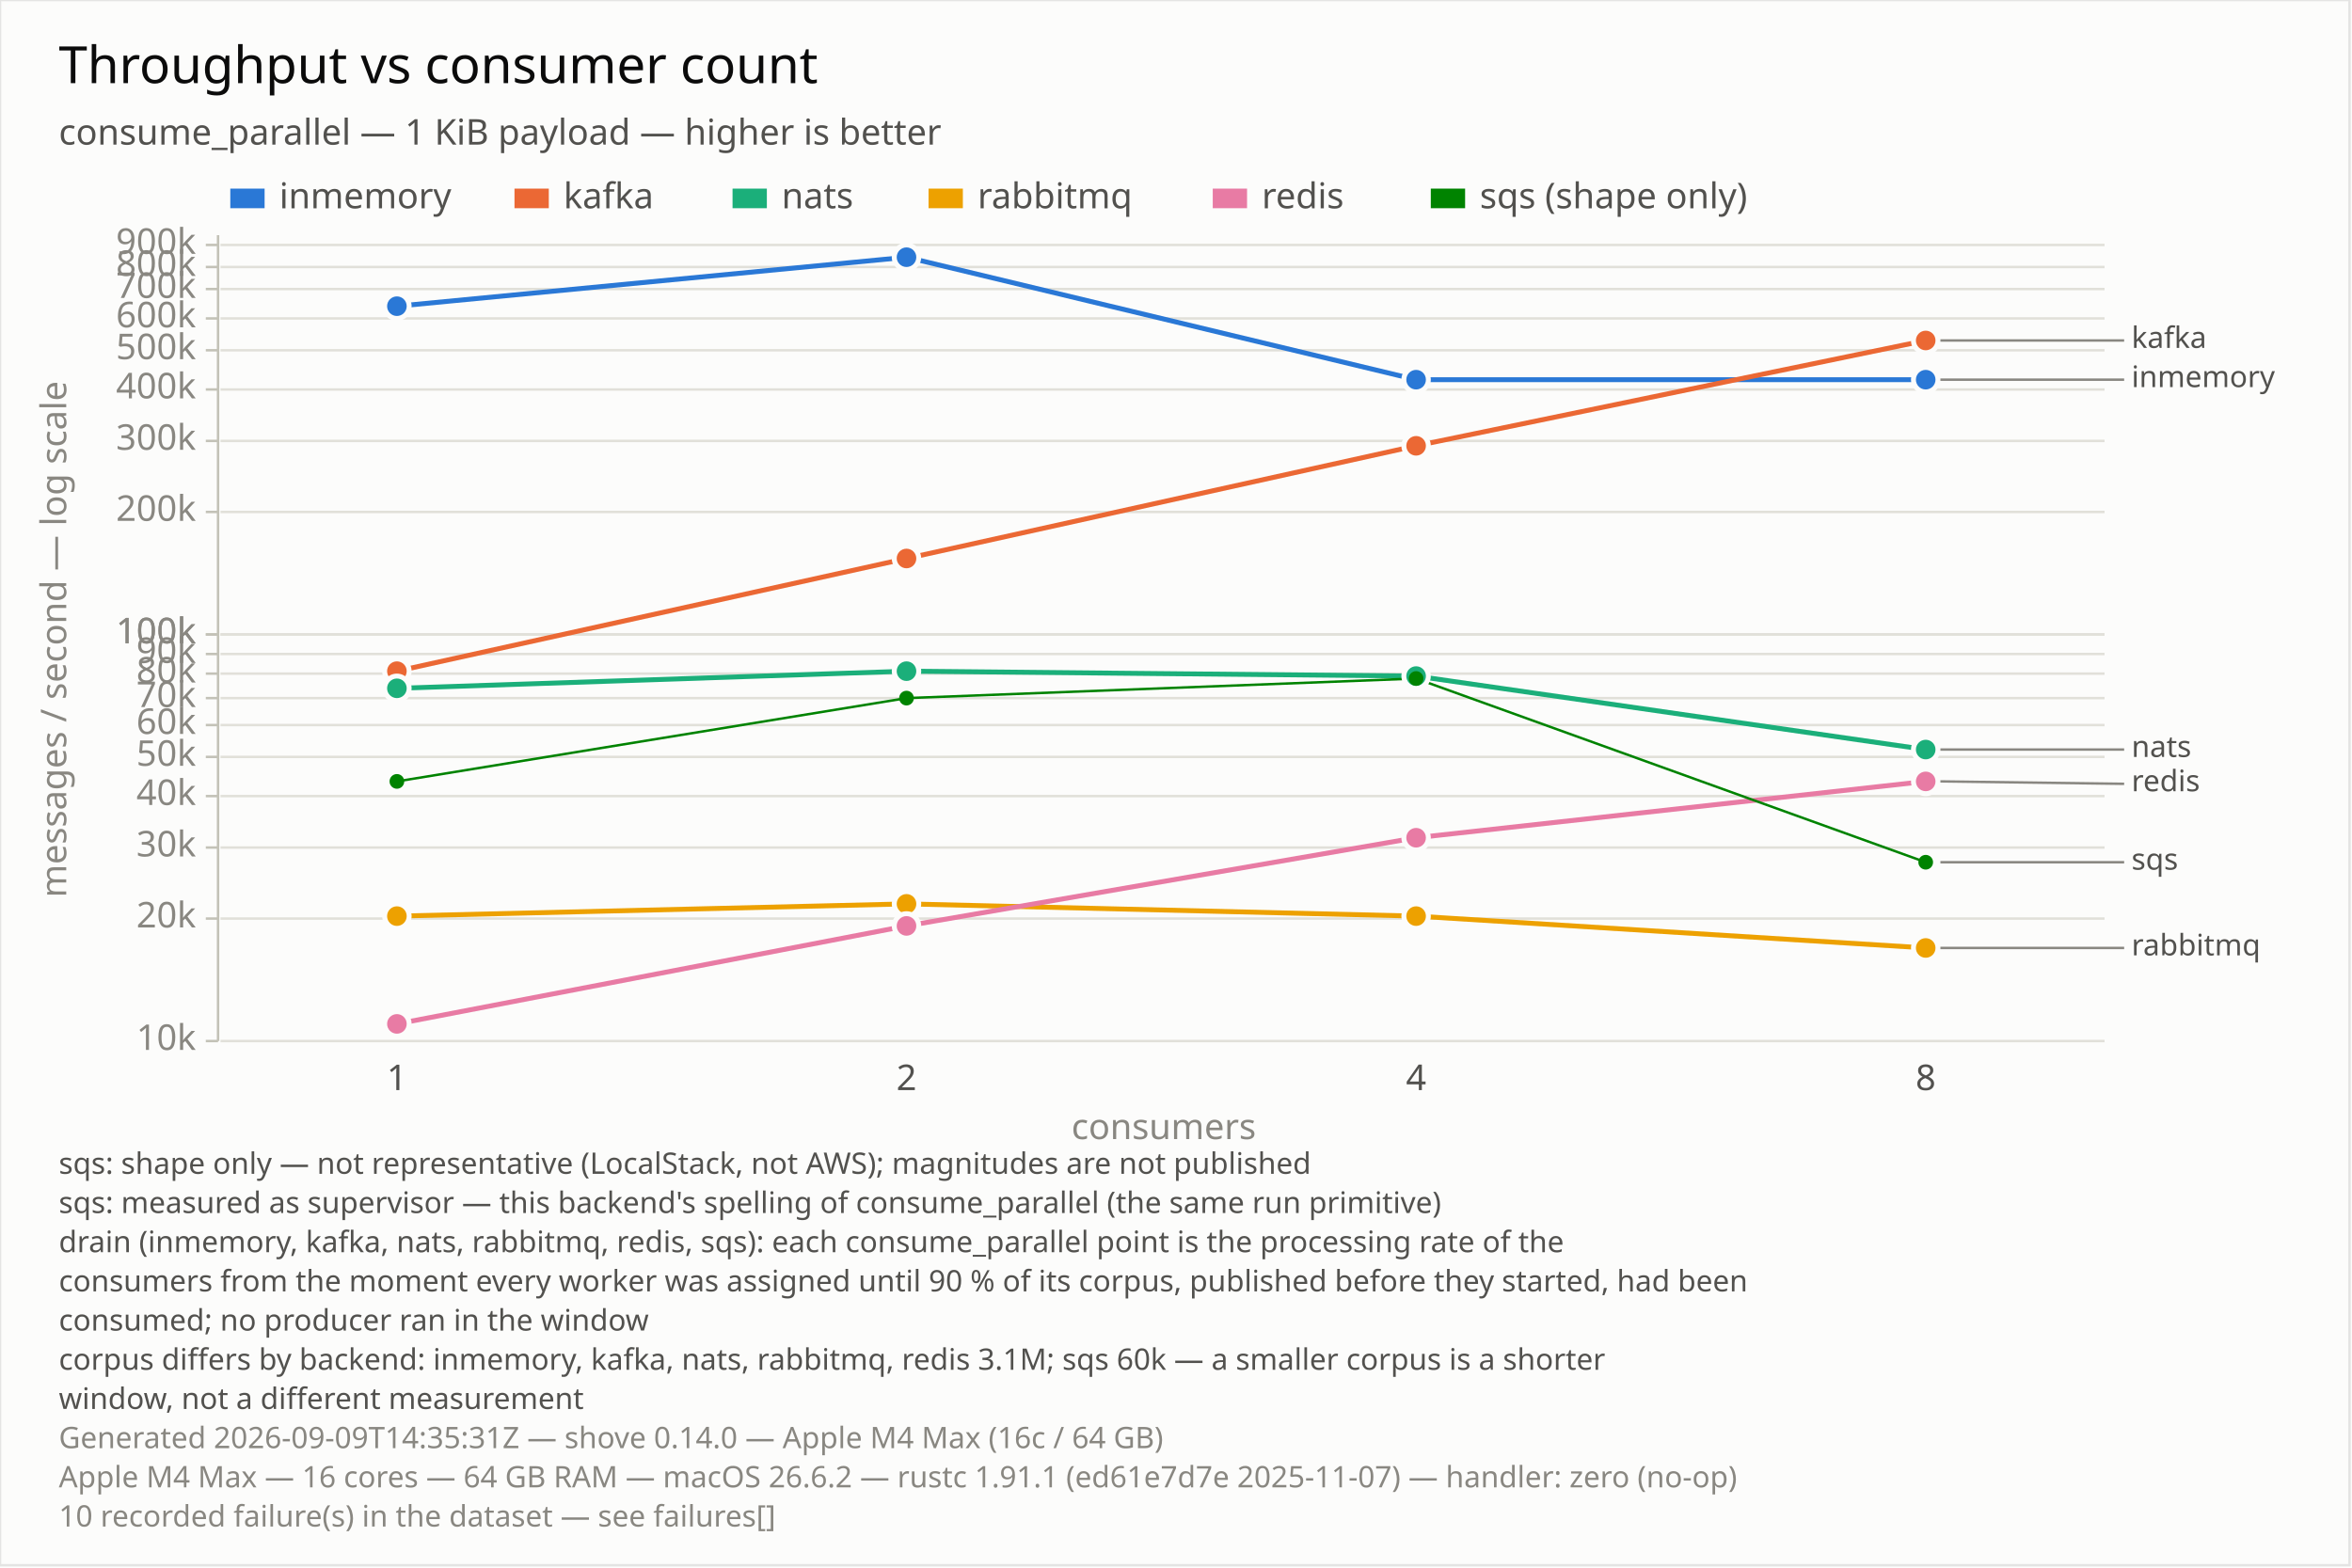
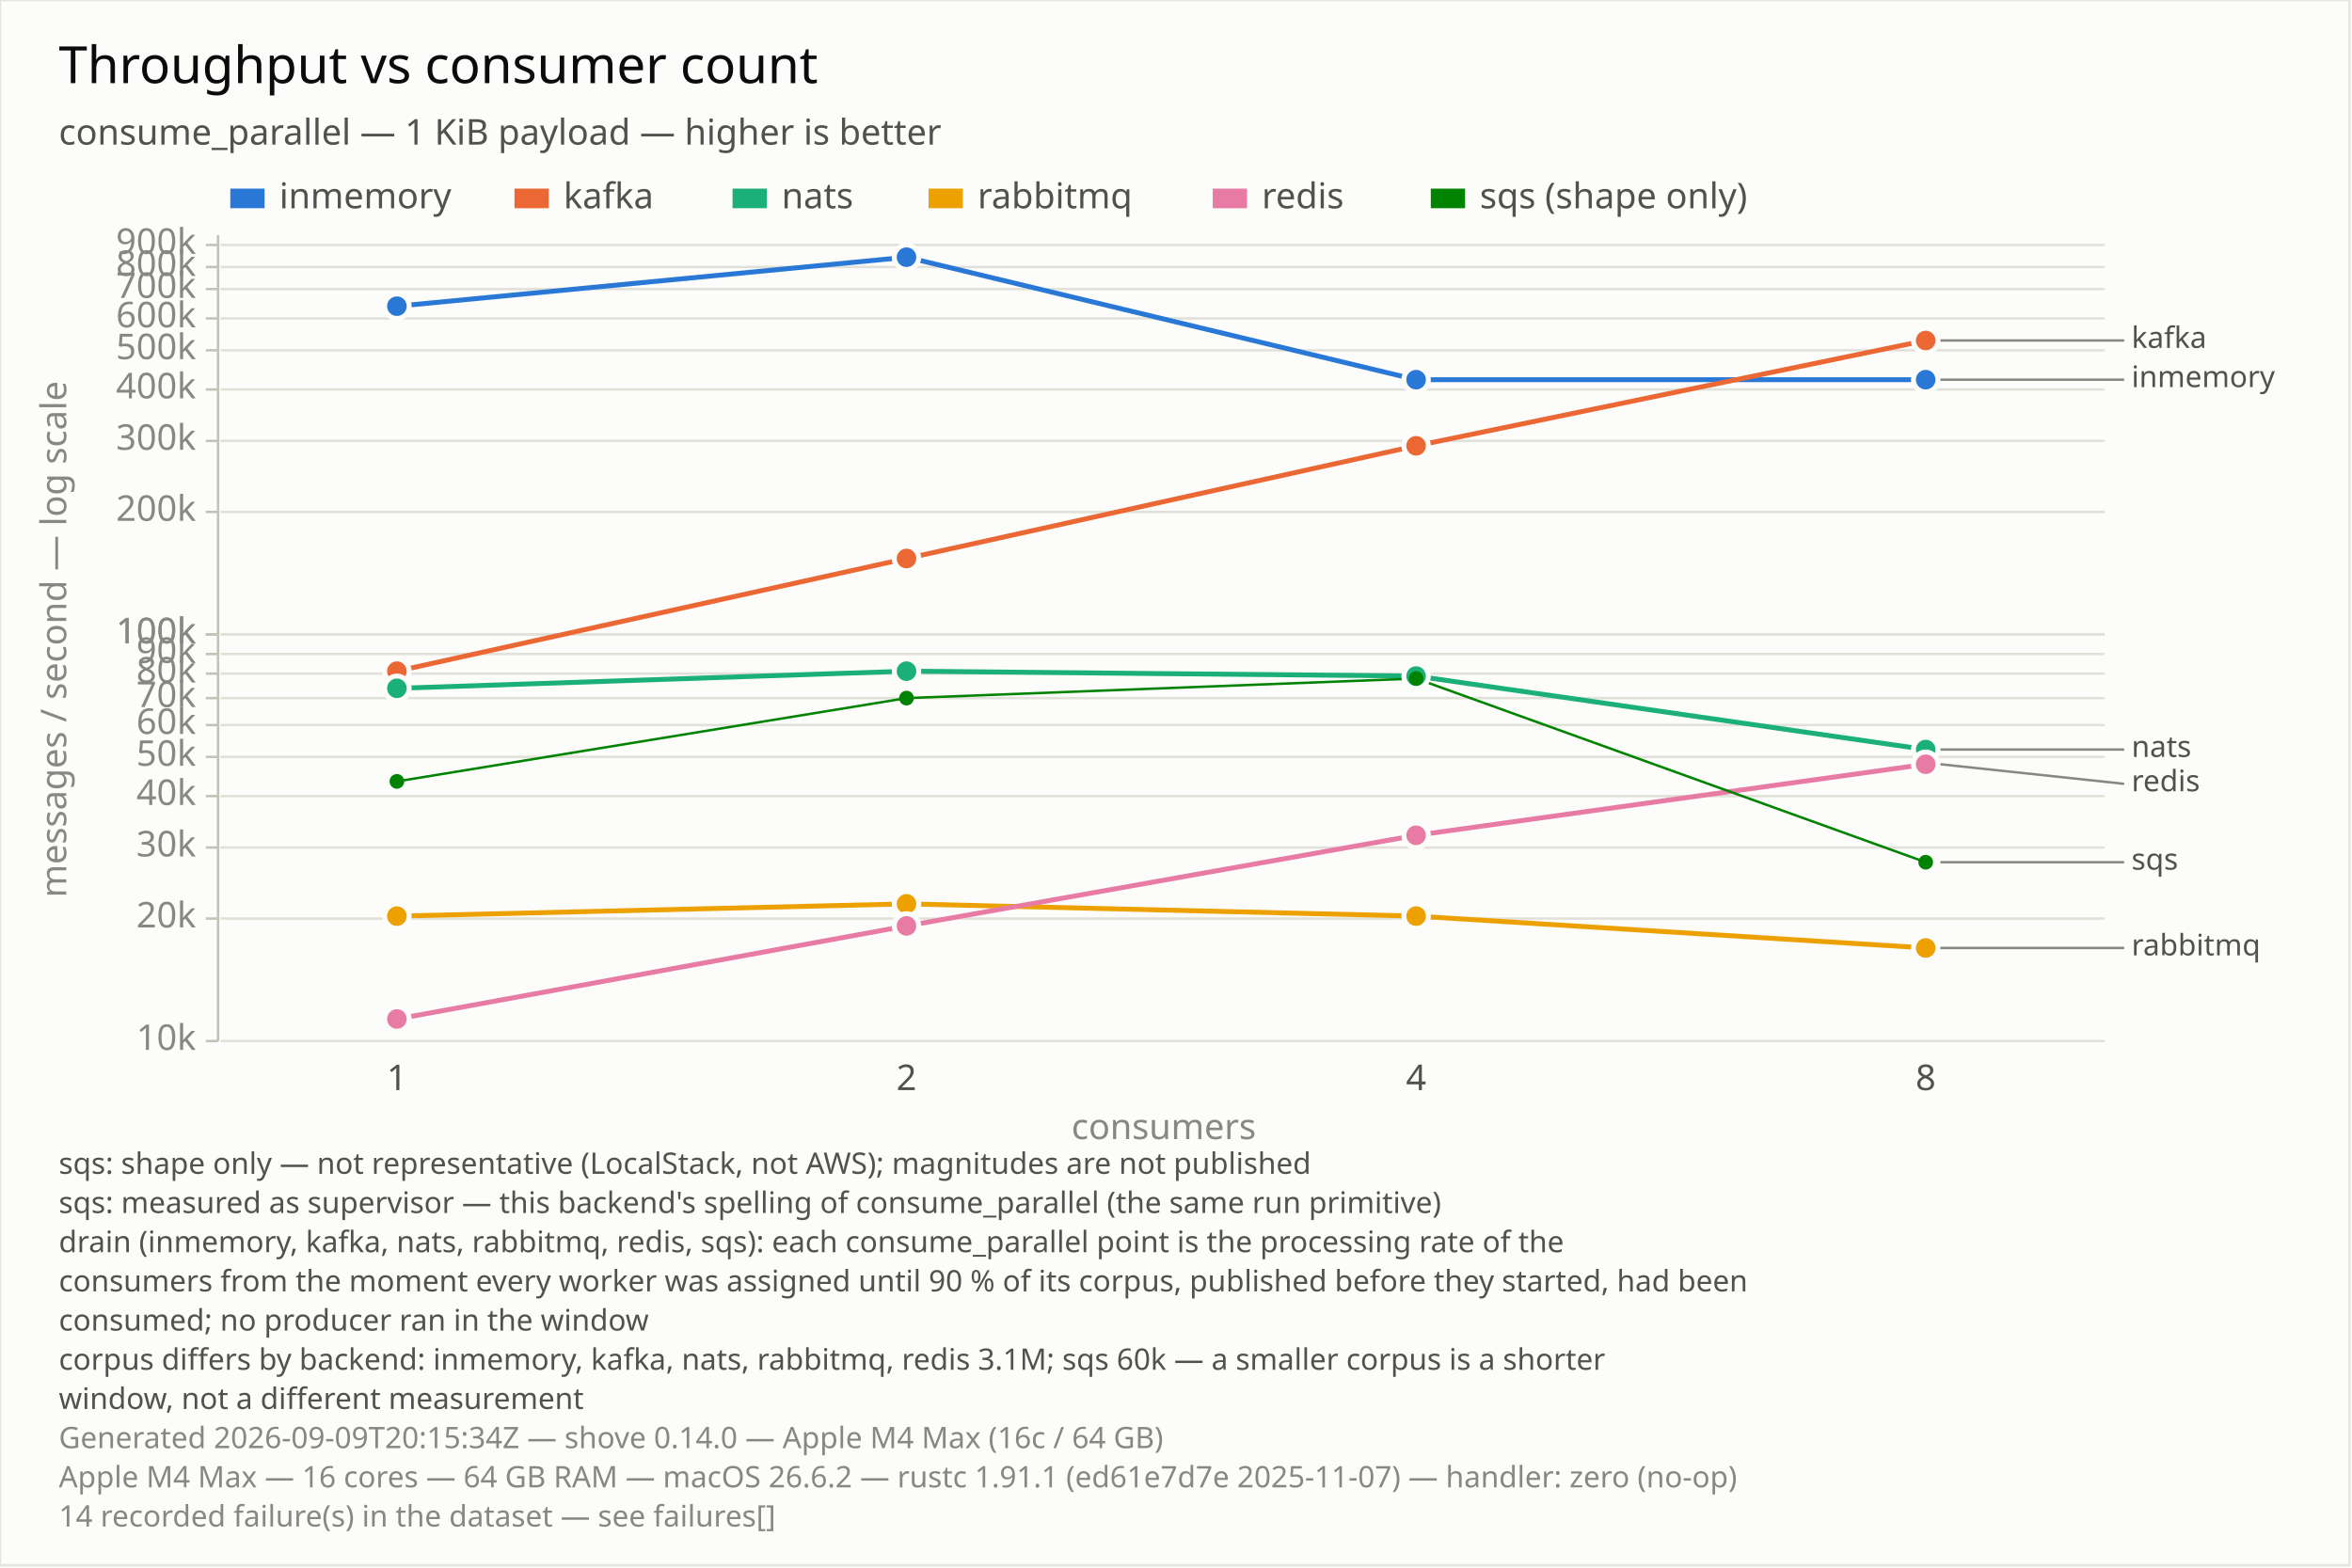
<svg xmlns="http://www.w3.org/2000/svg" width="960" height="640" viewBox="0 0 960 640">
  <rect x="0" y="0" width="960" height="640" opacity="1" fill="#FCFCFB" stroke="none" />
  <rect x="0" y="0" width="959" height="639" opacity="0.1" fill="none" stroke="#0B0B0B" />
  <text x="24" y="18" dy="0.76em" text-anchor="start" font-family="sans-serif" font-size="20.968" opacity="1" fill="#0B0B0B">
Throughput vs consumer count
</text>
  <text x="24" y="48" dy="0.76em" text-anchor="start" font-family="sans-serif" font-size="14.516" opacity="1" fill="#52514E">
consume_parallel — 1 KiB payload — higher is better
</text>
  <text x="24" y="470" dy="0.76em" text-anchor="start" font-family="sans-serif" font-size="12.097" opacity="1" fill="#52514E">
sqs: shape only — not representative (LocalStack, not AWS); magnitudes are not published
</text>
  <text x="24" y="486" dy="0.76em" text-anchor="start" font-family="sans-serif" font-size="12.097" opacity="1" fill="#52514E">
sqs: measured as supervisor — this backend's spelling of consume_parallel (the same run primitive)
</text>
  <text x="24" y="502" dy="0.76em" text-anchor="start" font-family="sans-serif" font-size="12.097" opacity="1" fill="#52514E">
drain (inmemory, kafka, nats, rabbitmq, redis, sqs): each consume_parallel point is the processing rate of the
</text>
  <text x="24" y="518" dy="0.76em" text-anchor="start" font-family="sans-serif" font-size="12.097" opacity="1" fill="#52514E">
consumers from the moment every worker was assigned until 90 % of its corpus, published before they started, had been
</text>
  <text x="24" y="534" dy="0.76em" text-anchor="start" font-family="sans-serif" font-size="12.097" opacity="1" fill="#52514E">
consumed; no producer ran in the window
</text>
  <text x="24" y="550" dy="0.76em" text-anchor="start" font-family="sans-serif" font-size="12.097" opacity="1" fill="#52514E">
corpus differs by backend: inmemory, kafka, nats, rabbitmq, redis 3.1M; sqs 60k — a smaller corpus is a shorter
</text>
  <text x="24" y="566" dy="0.76em" text-anchor="start" font-family="sans-serif" font-size="12.097" opacity="1" fill="#52514E">
window, not a different measurement
</text>
  <text x="24" y="582" dy="0.76em" text-anchor="start" font-family="sans-serif" font-size="12.097" opacity="1" fill="#898781">
- Generated 2026-09-09T14:35:31Z — shove 0.14.0 — Apple M4 Max (16c / 64 GB)
+ Generated 2026-09-09T20:15:34Z — shove 0.14.0 — Apple M4 Max (16c / 64 GB)
</text>
  <text x="24" y="598" dy="0.76em" text-anchor="start" font-family="sans-serif" font-size="12.097" opacity="1" fill="#898781">
Apple M4 Max — 16 cores — 64 GB RAM — macOS 26.6.2 — rustc 1.91.1 (ed61e7d7e 2025-11-07) — handler: zero (no-op)
</text>
  <text x="24" y="614" dy="0.76em" text-anchor="start" font-family="sans-serif" font-size="12.097" opacity="1" fill="#898781">
- 10 recorded failure(s) in the dataset — see failures[]
+ 14 recorded failure(s) in the dataset — see failures[]
</text>
  <text x="16" y="261" dy="0.76em" text-anchor="middle" font-family="sans-serif" font-size="14.516" opacity="1" fill="#898781" transform="rotate(270, 16, 261)">
messages / second — log scale
</text>
  <line opacity="1" stroke="#E1E0D9" stroke-width="1" x1="90" y1="425" x2="859" y2="425" />
  <line opacity="1" stroke="#E1E0D9" stroke-width="1" x1="90" y1="375" x2="859" y2="375" />
  <line opacity="1" stroke="#E1E0D9" stroke-width="1" x1="90" y1="346" x2="859" y2="346" />
  <line opacity="1" stroke="#E1E0D9" stroke-width="1" x1="90" y1="325" x2="859" y2="325" />
  <line opacity="1" stroke="#E1E0D9" stroke-width="1" x1="90" y1="309" x2="859" y2="309" />
  <line opacity="1" stroke="#E1E0D9" stroke-width="1" x1="90" y1="296" x2="859" y2="296" />
  <line opacity="1" stroke="#E1E0D9" stroke-width="1" x1="90" y1="285" x2="859" y2="285" />
  <line opacity="1" stroke="#E1E0D9" stroke-width="1" x1="90" y1="275" x2="859" y2="275" />
  <line opacity="1" stroke="#E1E0D9" stroke-width="1" x1="90" y1="267" x2="859" y2="267" />
  <line opacity="1" stroke="#E1E0D9" stroke-width="1" x1="90" y1="259" x2="859" y2="259" />
  <line opacity="1" stroke="#E1E0D9" stroke-width="1" x1="90" y1="259" x2="859" y2="259" />
  <line opacity="1" stroke="#E1E0D9" stroke-width="1" x1="90" y1="209" x2="859" y2="209" />
  <line opacity="1" stroke="#E1E0D9" stroke-width="1" x1="90" y1="180" x2="859" y2="180" />
  <line opacity="1" stroke="#E1E0D9" stroke-width="1" x1="90" y1="159" x2="859" y2="159" />
  <line opacity="1" stroke="#E1E0D9" stroke-width="1" x1="90" y1="143" x2="859" y2="143" />
  <line opacity="1" stroke="#E1E0D9" stroke-width="1" x1="90" y1="130" x2="859" y2="130" />
  <line opacity="1" stroke="#E1E0D9" stroke-width="1" x1="90" y1="118" x2="859" y2="118" />
  <line opacity="1" stroke="#E1E0D9" stroke-width="1" x1="90" y1="109" x2="859" y2="109" />
  <line opacity="1" stroke="#E1E0D9" stroke-width="1" x1="90" y1="100" x2="859" y2="100" />
  <polyline fill="none" opacity="1" stroke="#C3C2B7" stroke-width="1" points="89,96 89,425 " />
  <text x="80" y="425" dy="0.5ex" text-anchor="end" font-family="sans-serif" font-size="14.516" opacity="1" fill="#898781">
10k
</text>
  <polyline fill="none" opacity="1" stroke="#C3C2B7" stroke-width="1" points="84,425 89,425 " />
  <text x="80" y="375" dy="0.5ex" text-anchor="end" font-family="sans-serif" font-size="14.516" opacity="1" fill="#898781">
20k
</text>
  <polyline fill="none" opacity="1" stroke="#C3C2B7" stroke-width="1" points="84,375 89,375 " />
  <text x="80" y="346" dy="0.5ex" text-anchor="end" font-family="sans-serif" font-size="14.516" opacity="1" fill="#898781">
30k
</text>
  <polyline fill="none" opacity="1" stroke="#C3C2B7" stroke-width="1" points="84,346 89,346 " />
  <text x="80" y="325" dy="0.5ex" text-anchor="end" font-family="sans-serif" font-size="14.516" opacity="1" fill="#898781">
40k
</text>
  <polyline fill="none" opacity="1" stroke="#C3C2B7" stroke-width="1" points="84,325 89,325 " />
  <text x="80" y="309" dy="0.5ex" text-anchor="end" font-family="sans-serif" font-size="14.516" opacity="1" fill="#898781">
50k
</text>
  <polyline fill="none" opacity="1" stroke="#C3C2B7" stroke-width="1" points="84,309 89,309 " />
  <text x="80" y="296" dy="0.5ex" text-anchor="end" font-family="sans-serif" font-size="14.516" opacity="1" fill="#898781">
60k
</text>
  <polyline fill="none" opacity="1" stroke="#C3C2B7" stroke-width="1" points="84,296 89,296 " />
  <text x="80" y="285" dy="0.5ex" text-anchor="end" font-family="sans-serif" font-size="14.516" opacity="1" fill="#898781">
70k
</text>
  <polyline fill="none" opacity="1" stroke="#C3C2B7" stroke-width="1" points="84,285 89,285 " />
  <text x="80" y="275" dy="0.5ex" text-anchor="end" font-family="sans-serif" font-size="14.516" opacity="1" fill="#898781">
80k
</text>
  <polyline fill="none" opacity="1" stroke="#C3C2B7" stroke-width="1" points="84,275 89,275 " />
  <text x="80" y="267" dy="0.5ex" text-anchor="end" font-family="sans-serif" font-size="14.516" opacity="1" fill="#898781">
90k
</text>
  <polyline fill="none" opacity="1" stroke="#C3C2B7" stroke-width="1" points="84,267 89,267 " />
  <text x="80" y="259" dy="0.5ex" text-anchor="end" font-family="sans-serif" font-size="14.516" opacity="1" fill="#898781">
100k
</text>
  <polyline fill="none" opacity="1" stroke="#C3C2B7" stroke-width="1" points="84,259 89,259 " />
  <text x="80" y="259" dy="0.5ex" text-anchor="end" font-family="sans-serif" font-size="14.516" opacity="1" fill="#898781">
100k
</text>
  <polyline fill="none" opacity="1" stroke="#C3C2B7" stroke-width="1" points="84,259 89,259 " />
  <text x="80" y="209" dy="0.5ex" text-anchor="end" font-family="sans-serif" font-size="14.516" opacity="1" fill="#898781">
200k
</text>
  <polyline fill="none" opacity="1" stroke="#C3C2B7" stroke-width="1" points="84,209 89,209 " />
  <text x="80" y="180" dy="0.5ex" text-anchor="end" font-family="sans-serif" font-size="14.516" opacity="1" fill="#898781">
300k
</text>
  <polyline fill="none" opacity="1" stroke="#C3C2B7" stroke-width="1" points="84,180 89,180 " />
  <text x="80" y="159" dy="0.5ex" text-anchor="end" font-family="sans-serif" font-size="14.516" opacity="1" fill="#898781">
400k
</text>
  <polyline fill="none" opacity="1" stroke="#C3C2B7" stroke-width="1" points="84,159 89,159 " />
  <text x="80" y="143" dy="0.5ex" text-anchor="end" font-family="sans-serif" font-size="14.516" opacity="1" fill="#898781">
500k
</text>
  <polyline fill="none" opacity="1" stroke="#C3C2B7" stroke-width="1" points="84,143 89,143 " />
  <text x="80" y="130" dy="0.5ex" text-anchor="end" font-family="sans-serif" font-size="14.516" opacity="1" fill="#898781">
600k
</text>
  <polyline fill="none" opacity="1" stroke="#C3C2B7" stroke-width="1" points="84,130 89,130 " />
  <text x="80" y="118" dy="0.5ex" text-anchor="end" font-family="sans-serif" font-size="14.516" opacity="1" fill="#898781">
700k
</text>
  <polyline fill="none" opacity="1" stroke="#C3C2B7" stroke-width="1" points="84,118 89,118 " />
  <text x="80" y="109" dy="0.5ex" text-anchor="end" font-family="sans-serif" font-size="14.516" opacity="1" fill="#898781">
800k
</text>
  <polyline fill="none" opacity="1" stroke="#C3C2B7" stroke-width="1" points="84,109 89,109 " />
  <text x="80" y="100" dy="0.5ex" text-anchor="end" font-family="sans-serif" font-size="14.516" opacity="1" fill="#898781">
900k
</text>
  <polyline fill="none" opacity="1" stroke="#C3C2B7" stroke-width="1" points="84,100 89,100 " />
  <polyline fill="none" opacity="1" stroke="#2A78D6" stroke-width="2" points="162,125 370,105 578,155 786,155 " />
  <polyline fill="none" opacity="1" stroke="#EB6834" stroke-width="2" points="162,274 370,228 578,182 786,139 " />
  <polyline fill="none" opacity="1" stroke="#1BAF7A" stroke-width="2" points="162,281 370,274 578,276 786,306 " />
  <polyline fill="none" opacity="1" stroke="#EDA100" stroke-width="2" points="162,374 370,369 578,374 786,387 " />
-   <polyline fill="none" opacity="1" stroke="#E87BA4" stroke-width="2" points="162,418 370,378 578,342 786,319 " />
+   <polyline fill="none" opacity="1" stroke="#E87BA4" stroke-width="2" points="162,416 370,378 578,341 786,312 " />
  <polyline fill="none" opacity="1" stroke="#008300" stroke-width="1" points="162,319 370,285 578,277 786,352 " />
  <circle cx="162" cy="125" r="6" opacity="1" fill="#FCFCFB" stroke="none" stroke-width="0" />
  <circle cx="162" cy="125" r="4" opacity="1" fill="#2A78D6" stroke="none" stroke-width="0" />
  <circle cx="370" cy="105" r="6" opacity="1" fill="#FCFCFB" stroke="none" stroke-width="0" />
  <circle cx="370" cy="105" r="4" opacity="1" fill="#2A78D6" stroke="none" stroke-width="0" />
  <circle cx="578" cy="155" r="6" opacity="1" fill="#FCFCFB" stroke="none" stroke-width="0" />
  <circle cx="578" cy="155" r="4" opacity="1" fill="#2A78D6" stroke="none" stroke-width="0" />
  <circle cx="786" cy="155" r="6" opacity="1" fill="#FCFCFB" stroke="none" stroke-width="0" />
  <circle cx="786" cy="155" r="4" opacity="1" fill="#2A78D6" stroke="none" stroke-width="0" />
  <circle cx="162" cy="274" r="6" opacity="1" fill="#FCFCFB" stroke="none" stroke-width="0" />
  <circle cx="162" cy="274" r="4" opacity="1" fill="#EB6834" stroke="none" stroke-width="0" />
  <circle cx="370" cy="228" r="6" opacity="1" fill="#FCFCFB" stroke="none" stroke-width="0" />
  <circle cx="370" cy="228" r="4" opacity="1" fill="#EB6834" stroke="none" stroke-width="0" />
  <circle cx="578" cy="182" r="6" opacity="1" fill="#FCFCFB" stroke="none" stroke-width="0" />
  <circle cx="578" cy="182" r="4" opacity="1" fill="#EB6834" stroke="none" stroke-width="0" />
  <circle cx="786" cy="139" r="6" opacity="1" fill="#FCFCFB" stroke="none" stroke-width="0" />
  <circle cx="786" cy="139" r="4" opacity="1" fill="#EB6834" stroke="none" stroke-width="0" />
  <circle cx="162" cy="281" r="6" opacity="1" fill="#FCFCFB" stroke="none" stroke-width="0" />
  <circle cx="162" cy="281" r="4" opacity="1" fill="#1BAF7A" stroke="none" stroke-width="0" />
  <circle cx="370" cy="274" r="6" opacity="1" fill="#FCFCFB" stroke="none" stroke-width="0" />
  <circle cx="370" cy="274" r="4" opacity="1" fill="#1BAF7A" stroke="none" stroke-width="0" />
  <circle cx="578" cy="276" r="6" opacity="1" fill="#FCFCFB" stroke="none" stroke-width="0" />
  <circle cx="578" cy="276" r="4" opacity="1" fill="#1BAF7A" stroke="none" stroke-width="0" />
  <circle cx="786" cy="306" r="6" opacity="1" fill="#FCFCFB" stroke="none" stroke-width="0" />
  <circle cx="786" cy="306" r="4" opacity="1" fill="#1BAF7A" stroke="none" stroke-width="0" />
  <circle cx="162" cy="374" r="6" opacity="1" fill="#FCFCFB" stroke="none" stroke-width="0" />
  <circle cx="162" cy="374" r="4" opacity="1" fill="#EDA100" stroke="none" stroke-width="0" />
  <circle cx="370" cy="369" r="6" opacity="1" fill="#FCFCFB" stroke="none" stroke-width="0" />
  <circle cx="370" cy="369" r="4" opacity="1" fill="#EDA100" stroke="none" stroke-width="0" />
  <circle cx="578" cy="374" r="6" opacity="1" fill="#FCFCFB" stroke="none" stroke-width="0" />
  <circle cx="578" cy="374" r="4" opacity="1" fill="#EDA100" stroke="none" stroke-width="0" />
  <circle cx="786" cy="387" r="6" opacity="1" fill="#FCFCFB" stroke="none" stroke-width="0" />
  <circle cx="786" cy="387" r="4" opacity="1" fill="#EDA100" stroke="none" stroke-width="0" />
-   <circle cx="162" cy="418" r="6" opacity="1" fill="#FCFCFB" stroke="none" stroke-width="0" />
-   <circle cx="162" cy="418" r="4" opacity="1" fill="#E87BA4" stroke="none" stroke-width="0" />
+   <circle cx="162" cy="416" r="6" opacity="1" fill="#FCFCFB" stroke="none" stroke-width="0" />
+   <circle cx="162" cy="416" r="4" opacity="1" fill="#E87BA4" stroke="none" stroke-width="0" />
  <circle cx="370" cy="378" r="6" opacity="1" fill="#FCFCFB" stroke="none" stroke-width="0" />
  <circle cx="370" cy="378" r="4" opacity="1" fill="#E87BA4" stroke="none" stroke-width="0" />
-   <circle cx="578" cy="342" r="6" opacity="1" fill="#FCFCFB" stroke="none" stroke-width="0" />
-   <circle cx="578" cy="342" r="4" opacity="1" fill="#E87BA4" stroke="none" stroke-width="0" />
-   <circle cx="786" cy="319" r="6" opacity="1" fill="#FCFCFB" stroke="none" stroke-width="0" />
-   <circle cx="786" cy="319" r="4" opacity="1" fill="#E87BA4" stroke="none" stroke-width="0" />
+   <circle cx="578" cy="341" r="6" opacity="1" fill="#FCFCFB" stroke="none" stroke-width="0" />
+   <circle cx="578" cy="341" r="4" opacity="1" fill="#E87BA4" stroke="none" stroke-width="0" />
+   <circle cx="786" cy="312" r="6" opacity="1" fill="#FCFCFB" stroke="none" stroke-width="0" />
+   <circle cx="786" cy="312" r="4" opacity="1" fill="#E87BA4" stroke="none" stroke-width="0" />
  <circle cx="162" cy="319" r="3" opacity="1" fill="#008300" stroke="none" stroke-width="0" />
  <circle cx="370" cy="285" r="3" opacity="1" fill="#008300" stroke="none" stroke-width="0" />
  <circle cx="578" cy="277" r="3" opacity="1" fill="#008300" stroke="none" stroke-width="0" />
  <circle cx="786" cy="352" r="3" opacity="1" fill="#008300" stroke="none" stroke-width="0" />
  <polyline fill="none" opacity="1" stroke="#898781" stroke-width="1" points="792,139 867,139 " />
  <text x="870" y="139" dy="0.5ex" text-anchor="start" font-family="sans-serif" font-size="12.097" opacity="1" fill="#52514E">
kafka
</text>
  <polyline fill="none" opacity="1" stroke="#898781" stroke-width="1" points="792,155 867,155 " />
  <text x="870" y="155" dy="0.5ex" text-anchor="start" font-family="sans-serif" font-size="12.097" opacity="1" fill="#52514E">
inmemory
</text>
  <polyline fill="none" opacity="1" stroke="#898781" stroke-width="1" points="792,306 867,306 " />
  <text x="870" y="306" dy="0.5ex" text-anchor="start" font-family="sans-serif" font-size="12.097" opacity="1" fill="#52514E">
nats
</text>
-   <polyline fill="none" opacity="1" stroke="#898781" stroke-width="1" points="792,319 867,320 " />
+   <polyline fill="none" opacity="1" stroke="#898781" stroke-width="1" points="792,312 867,320 " />
  <text x="870" y="320" dy="0.5ex" text-anchor="start" font-family="sans-serif" font-size="12.097" opacity="1" fill="#52514E">
redis
</text>
  <polyline fill="none" opacity="1" stroke="#898781" stroke-width="1" points="792,352 867,352 " />
  <text x="870" y="352" dy="0.5ex" text-anchor="start" font-family="sans-serif" font-size="12.097" opacity="1" fill="#52514E">
sqs
</text>
  <polyline fill="none" opacity="1" stroke="#898781" stroke-width="1" points="792,387 867,387 " />
  <text x="870" y="387" dy="0.5ex" text-anchor="start" font-family="sans-serif" font-size="12.097" opacity="1" fill="#52514E">
rabbitmq
</text>
  <text x="162" y="434" dy="0.76em" text-anchor="middle" font-family="sans-serif" font-size="14.516" opacity="1" fill="#52514E">
1
</text>
  <text x="370" y="434" dy="0.76em" text-anchor="middle" font-family="sans-serif" font-size="14.516" opacity="1" fill="#52514E">
2
</text>
  <text x="578" y="434" dy="0.76em" text-anchor="middle" font-family="sans-serif" font-size="14.516" opacity="1" fill="#52514E">
4
</text>
  <text x="786" y="434" dy="0.76em" text-anchor="middle" font-family="sans-serif" font-size="14.516" opacity="1" fill="#52514E">
8
</text>
  <text x="475" y="454" dy="0.76em" text-anchor="middle" font-family="sans-serif" font-size="14.516" opacity="1" fill="#898781">
consumers
</text>
  <rect x="94" y="77" width="14" height="8" opacity="1" fill="#2A78D6" stroke="none" />
  <text x="114" y="74" dy="0.76em" text-anchor="start" font-family="sans-serif" font-size="14.516" opacity="1" fill="#52514E">
inmemory
</text>
  <rect x="210" y="77" width="14" height="8" opacity="1" fill="#EB6834" stroke="none" />
  <text x="230" y="74" dy="0.76em" text-anchor="start" font-family="sans-serif" font-size="14.516" opacity="1" fill="#52514E">
kafka
</text>
  <rect x="299" y="77" width="14" height="8" opacity="1" fill="#1BAF7A" stroke="none" />
  <text x="319" y="74" dy="0.76em" text-anchor="start" font-family="sans-serif" font-size="14.516" opacity="1" fill="#52514E">
nats
</text>
  <rect x="379" y="77" width="14" height="8" opacity="1" fill="#EDA100" stroke="none" />
  <text x="399" y="74" dy="0.76em" text-anchor="start" font-family="sans-serif" font-size="14.516" opacity="1" fill="#52514E">
rabbitmq
</text>
  <rect x="495" y="77" width="14" height="8" opacity="1" fill="#E87BA4" stroke="none" />
  <text x="515" y="74" dy="0.76em" text-anchor="start" font-family="sans-serif" font-size="14.516" opacity="1" fill="#52514E">
redis
</text>
  <rect x="584" y="77" width="14" height="8" opacity="1" fill="#008300" stroke="none" />
  <text x="604" y="74" dy="0.76em" text-anchor="start" font-family="sans-serif" font-size="14.516" opacity="1" fill="#52514E">
sqs (shape only)
</text>
</svg>
